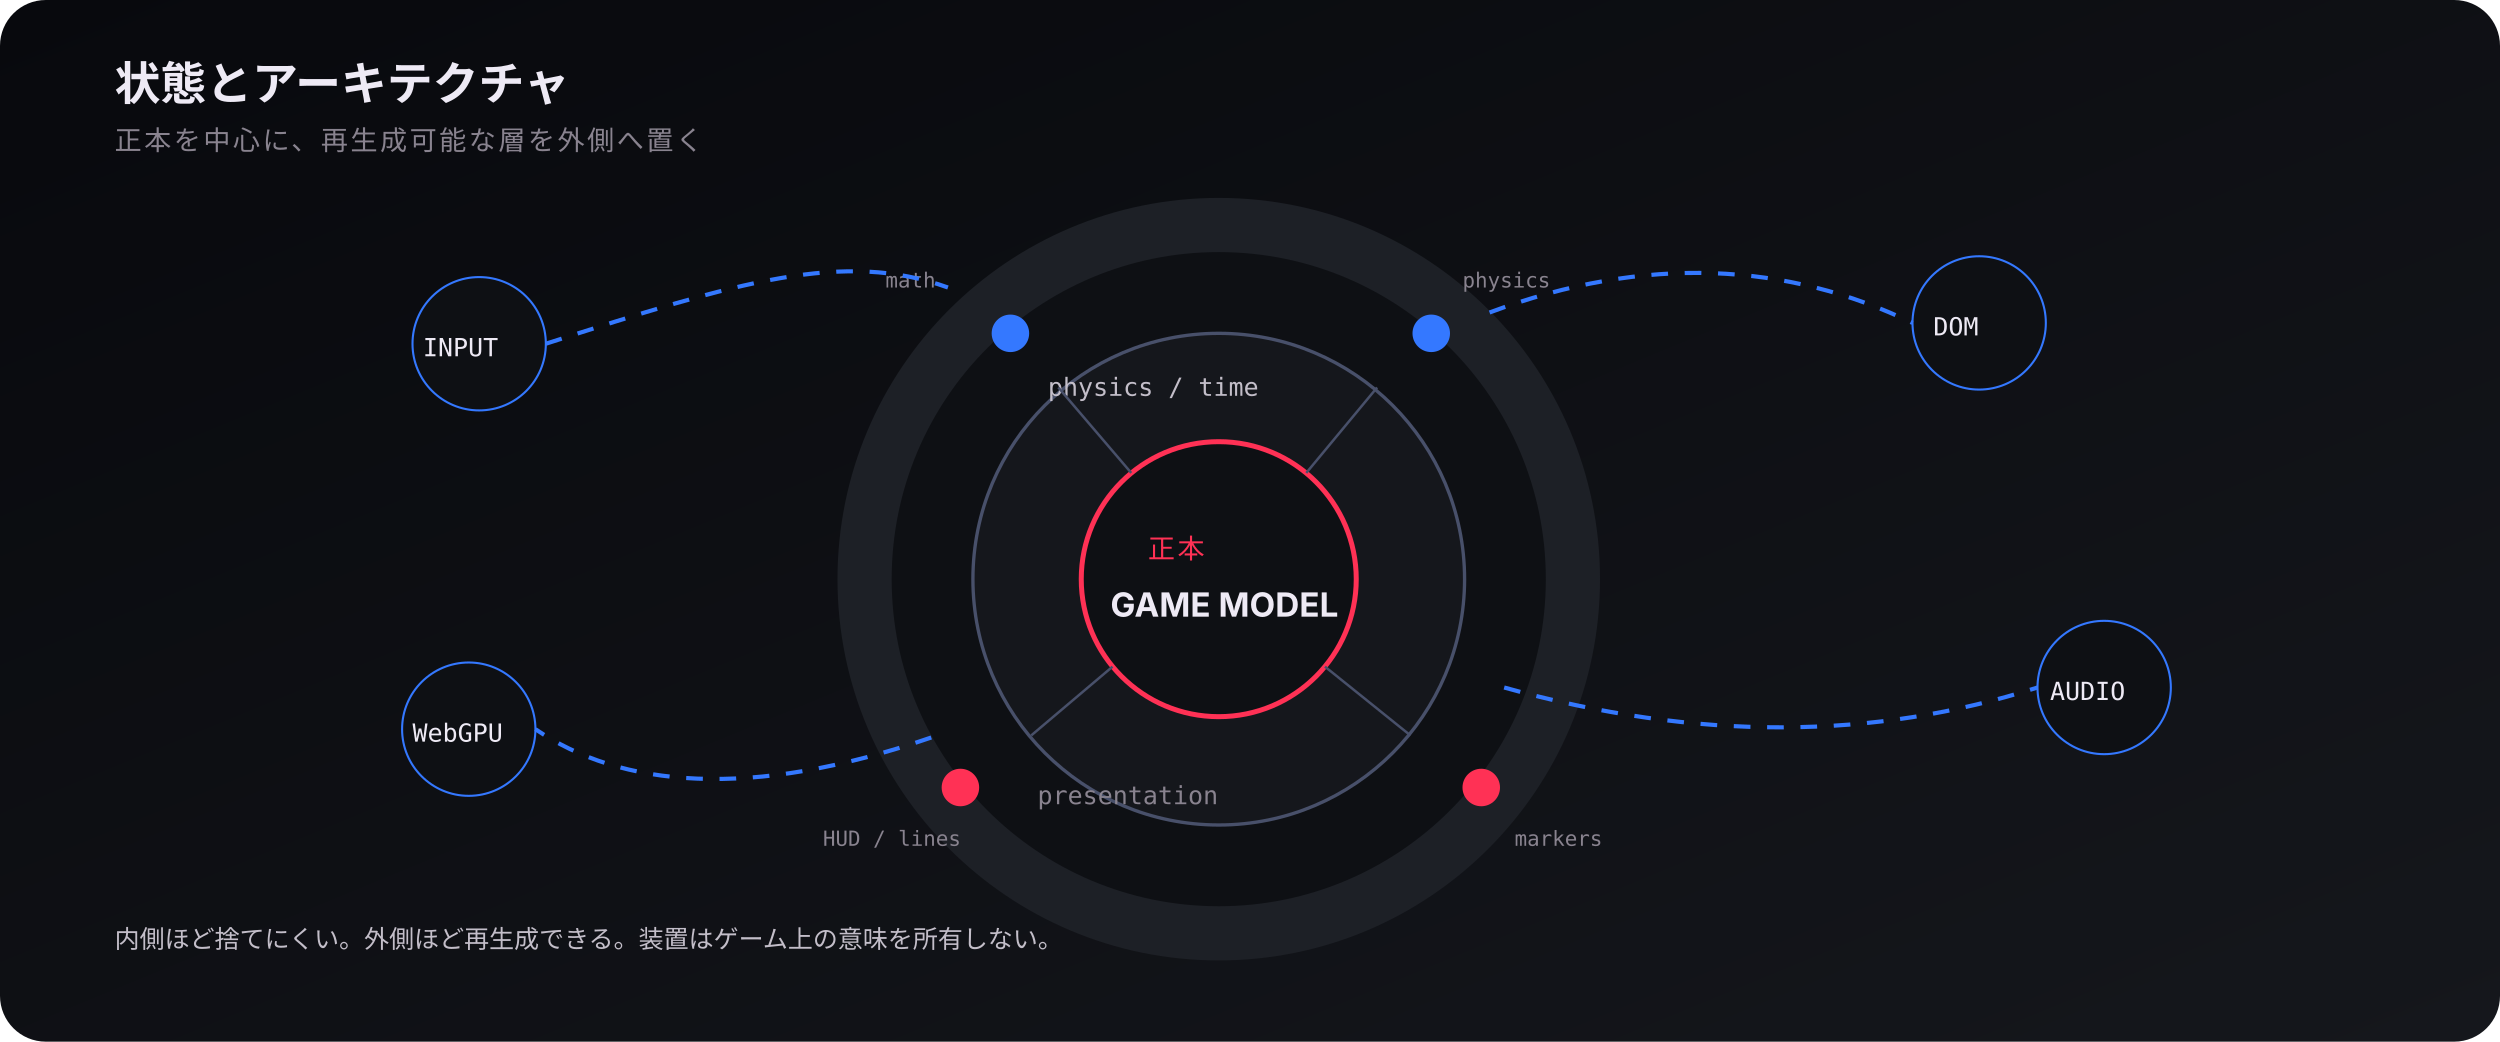
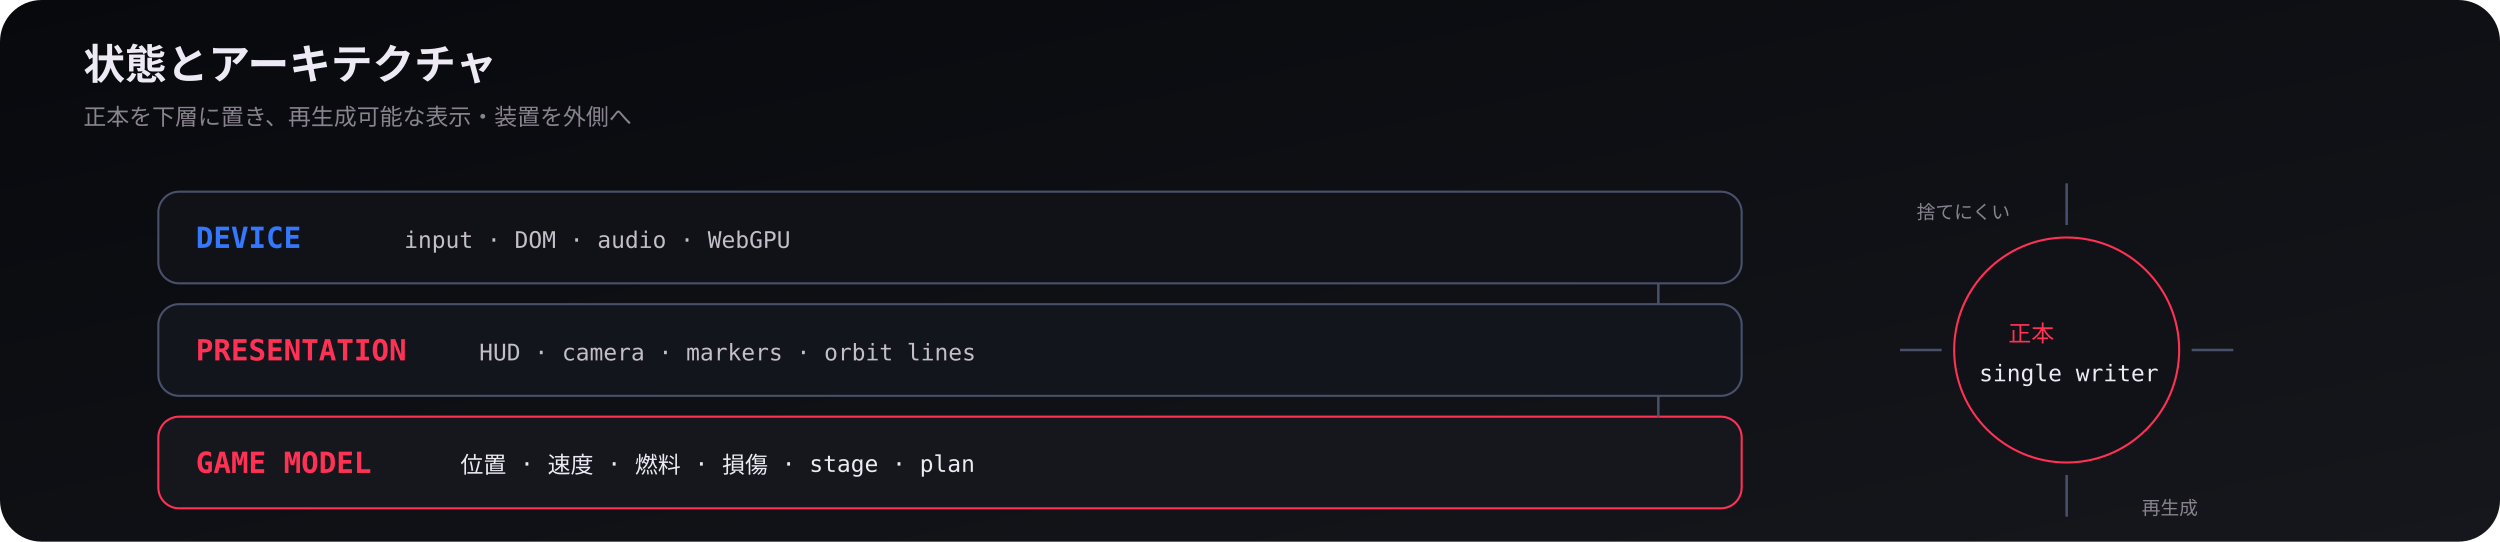
- <svg xmlns="http://www.w3.org/2000/svg" width="1200" height="500" viewBox="0 0 1200 500" role="img">
+ <svg xmlns="http://www.w3.org/2000/svg" width="1200" height="260" viewBox="0 0 1200 260" role="img">
  <defs>
    <style>
.m{font-family:ui-monospace,SFMono-Regular,Menlo,Consolas,"Yu Gothic",monospace}.s{font-family:system-ui,-apple-system,"Hiragino Sans","Yu Gothic",sans-serif}
- .t{fill:#eeeaf5}.b{fill:#c3bec9}.d{fill:#89838f}.a{fill:#ff3155}.an{fill:#ff6b82}.sig{fill:#3478ff}
- .stroke{fill:none;stroke:#89838f;stroke-width:1.6}.soft{fill:none;stroke:#48506a;stroke-width:1.2}.accent{fill:none;stroke:#ff3155;stroke-width:2.4}.blue{fill:none;stroke:#3478ff;stroke-width:2}.dash{stroke-dasharray:8 8}
- .h{font-size:22px;font-weight:700}.k{font-size:13px;letter-spacing:1.2px}.v{font-size:16px;font-weight:650}.sm{font-size:12px}.xs{font-size:10px}
+ .t{fill:#eeeaf5}.b{fill:#c3bec9}.d{fill:#89838f}.a{fill:#ff3155}.u{fill:#3478ff}
+ .g{fill:none;stroke:#48506a;stroke-width:1.2}.w{fill:none;stroke:#89838f;stroke-width:1.4}.r{fill:none;stroke:#ff3155;stroke-width:2}.bl{fill:none;stroke:#3478ff;stroke-width:2}.dash{stroke-dasharray:6 6}
+ .h{font-size:20px;font-weight:700}.v{font-size:14px;font-weight:650}.sm{font-size:11px}.xs{font-size:9px}
</style>
    <linearGradient id="bg" x1="0" y1="0" x2="1" y2="1">
      <stop stop-color="#08090d" />
      <stop offset="1" stop-color="#15171c" />
    </linearGradient>
-     <radialGradient id="earth" cx=".35" cy=".28" r=".8">
-       <stop stop-color="#d6d6d0" />
-       <stop offset=".55" stop-color="#48506a" />
-       <stop offset="1" stop-color="#161a20" />
+     <radialGradient id="earth" cx=".34" cy=".28" r=".82">
+       <stop stop-color="#d8d9dc" />
+       <stop offset=".5" stop-color="#536178" />
+       <stop offset="1" stop-color="#171a20" />
    </radialGradient>
-     <radialGradient id="sun" cx=".35" cy=".35" r=".8">
+     <radialGradient id="sun" cx=".35" cy=".35" r=".82">
      <stop stop-color="#fff1f4" />
-       <stop offset=".28" stop-color="#ff6b82" />
+       <stop offset=".3" stop-color="#ff8798" />
      <stop offset="1" stop-color="#ff3155" />
    </radialGradient>
-     <filter id="glow">
-       <feGaussianBlur stdDeviation="5" result="b" />
-       <feMerge>
-         <feMergeNode in="b" />
-         <feMergeNode in="SourceGraphic" />
-       </feMerge>
-     </filter>
-     <marker id="ra" viewBox="0 0 10 10" refX="9" refY="5" markerWidth="7" markerHeight="7" orient="auto">
+     <marker id="ra" viewBox="0 0 10 10" refX="8.5" refY="5" markerWidth="6" markerHeight="6" orient="auto">
      <path d="M0 0L10 5 0 10Z" fill="#ff3155" />
    </marker>
-     <marker id="ba" viewBox="0 0 10 10" refX="9" refY="5" markerWidth="7" markerHeight="7" orient="auto">
+     <marker id="ba" viewBox="0 0 10 10" refX="8.5" refY="5" markerWidth="6" markerHeight="6" orient="auto">
      <path d="M0 0L10 5 0 10Z" fill="#3478ff" />
    </marker>
  </defs>
-   <rect width="1200" height="500" rx="22" fill="url(#bg)" />
-   <text x="55" y="48" class="m t h">状態とアーキテクチャ</text>
-   <text x="55" y="72" class="m d k">正本を中心に、再生成可能な層を外側へ置く</text>
-   <g transform="translate(585 278)">
-     <circle r="170" fill="#0e1014" stroke="#1d2026" stroke-width="26" />
-     <circle r="118" fill="#15171c" stroke="#48506a" stroke-width="1.6" />
-     <circle r="66" fill="#0e1014" stroke="#ff3155" stroke-width="2.4" />
-     <text x="-34" y="-10" class="m a k">正本</text>
-     <text x="-52" y="18" class="s t v">GAME MODEL</text>
-     <text x="-82" y="-88" class="m b sm">physics / time</text>
-     <text x="-87" y="108" class="m d sm">presentation</text>
-     <path d="M-42-51L-77-92M42-51L76-92M-51 42L-90 75M51 42L92 75" class="soft" />
-     <circle cx="-100" cy="-118" r="9" class="sig" />
-     <circle cx="102" cy="-118" r="9" class="sig" />
-     <circle cx="-124" cy="100" r="9" class="a" />
-     <circle cx="126" cy="100" r="9" class="a" />
-     <text x="-160" y="-140" class="m d xs">math</text>
-     <text x="117" y="-140" class="m d xs">physics</text>
-     <text x="-190" y="128" class="m d xs">HUD / lines</text>
-     <text x="142" y="128" class="m d xs">markers</text>
+   <rect width="1200" height="260" rx="20" fill="url(#bg)" />
+   <text x="40" y="38" class="m t h">状態とアーキテクチャ</text>
+   <text x="40" y="60" class="m d sm">正本を下層に置き、再生成可能な表示・装置を外側へ</text>
+   <g transform="translate(76 92)">
+     <rect width="760" height="44" rx="10" fill="#101217" stroke="#48506a" />
+     <text x="18" y="27" class="m u v">DEVICE</text>
+     <text x="118" y="27" class="m b sm">input · DOM · audio · WebGPU</text>
+     <rect y="54" width="760" height="44" rx="10" fill="#12151b" stroke="#48506a" />
+     <text x="18" y="81" class="m a v">PRESENTATION</text>
+     <text x="154" y="81" class="m b sm">HUD · camera · markers · orbit lines</text>
+     <rect y="108" width="760" height="44" rx="10" fill="#15171c" stroke="#ff3155" />
+     <text x="18" y="135" class="m a v">GAME MODEL</text>
+     <text x="145" y="135" class="m t sm">位置 · 速度 · 燃料 · 損傷 · stage · plan</text>
+     <path d="M720 44V54M720 98V108" class="g" />
  </g>
-   <g>
-     <circle cx="230" cy="165" r="32" fill="#0e1014" stroke="#3478ff" />
-     <text x="203" y="171" class="m t sm">INPUT</text>
-     <circle cx="950" cy="155" r="32" fill="#0e1014" stroke="#3478ff" />
-     <text x="928" y="161" class="m t sm">DOM</text>
-     <circle cx="1010" cy="330" r="32" fill="#0e1014" stroke="#3478ff" />
-     <text x="984" y="336" class="m t sm">AUDIO</text>
-     <circle cx="225" cy="350" r="32" fill="#0e1014" stroke="#3478ff" />
-     <text x="198" y="356" class="m t sm">WebGPU</text>
-     <path d="M262 165C355 135 405 120 455 138" class="blue dash" />
-     <path d="M715 150C790 122 858 126 918 155" class="blue dash" />
-     <path d="M722 330C815 356 900 355 978 330" class="blue dash" />
-     <path d="M447 354C360 384 298 378 257 350" class="blue dash" />
+   <g transform="translate(900 92)">
+     <circle cx="92" cy="76" r="54" fill="#101217" stroke="#ff3155" />
+     <text x="64" y="72" class="m a sm">正本</text>
+     <text x="50" y="91" class="m t sm">single writer</text>
+     <path d="M92 16V-4M92 136v20M32 76H12M152 76h20" class="g" />
+     <text x="20" y="13" class="m d xs">捨てにくい</text>
+     <text x="128" y="155" class="m d xs">再生成</text>
  </g>
-   <text x="55" y="455" class="m b sm">内側ほど捨てにくい。外側ほど再生成できる。装置はゲーム上の意味を所有しない。</text>
</svg>
